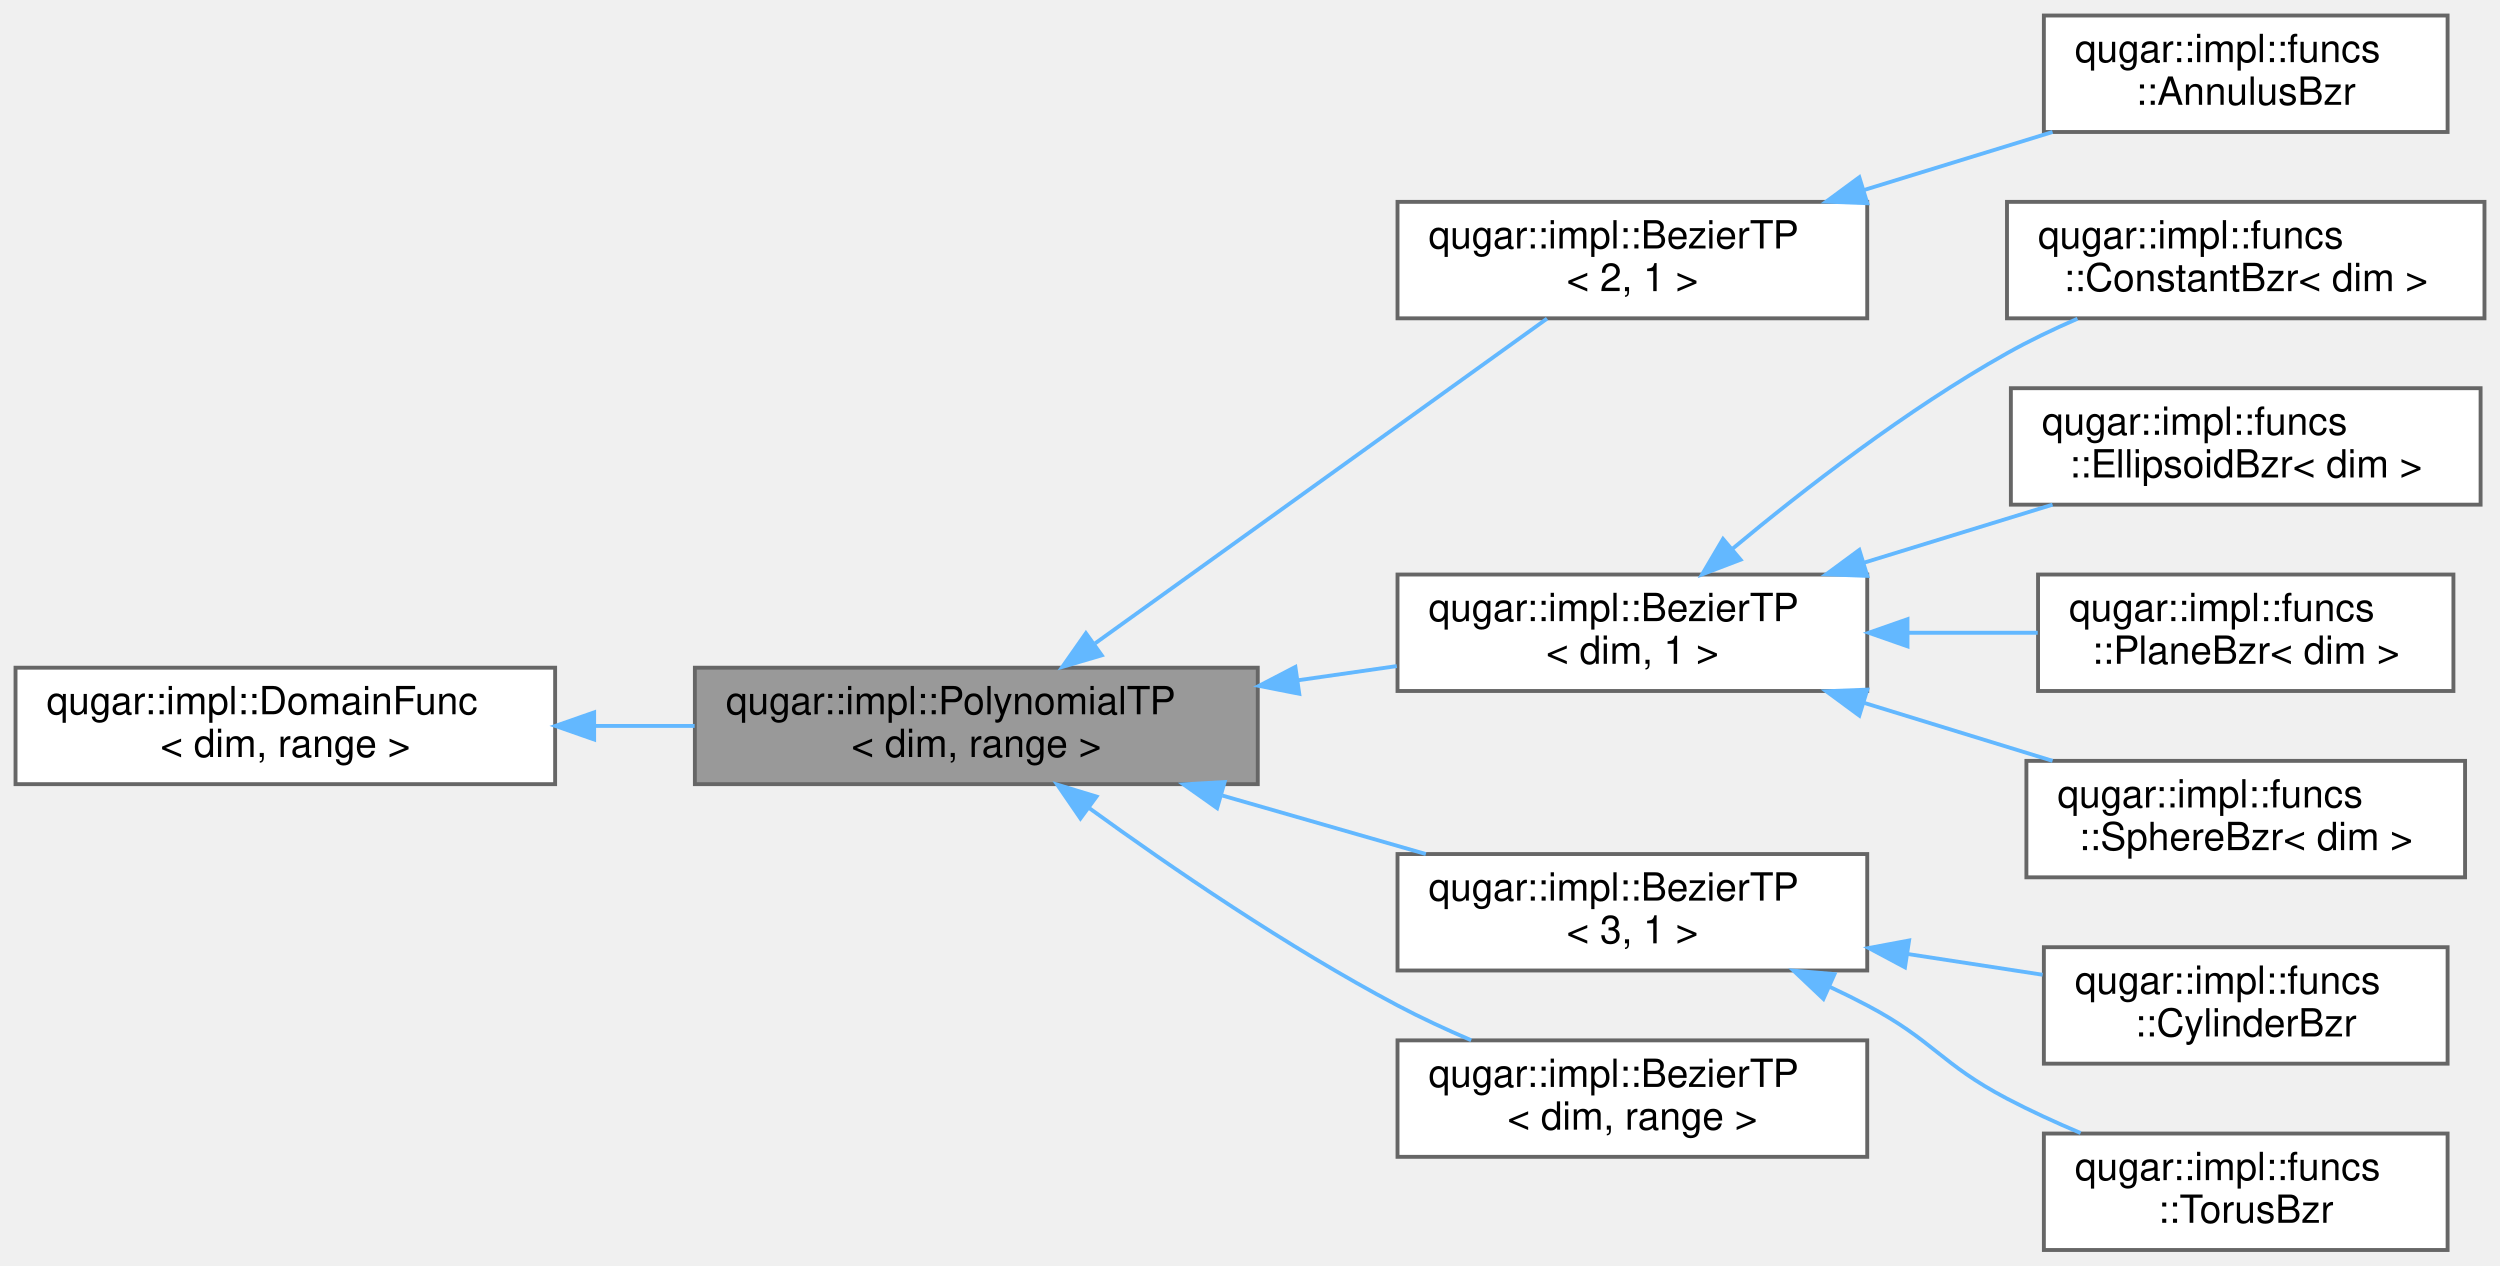
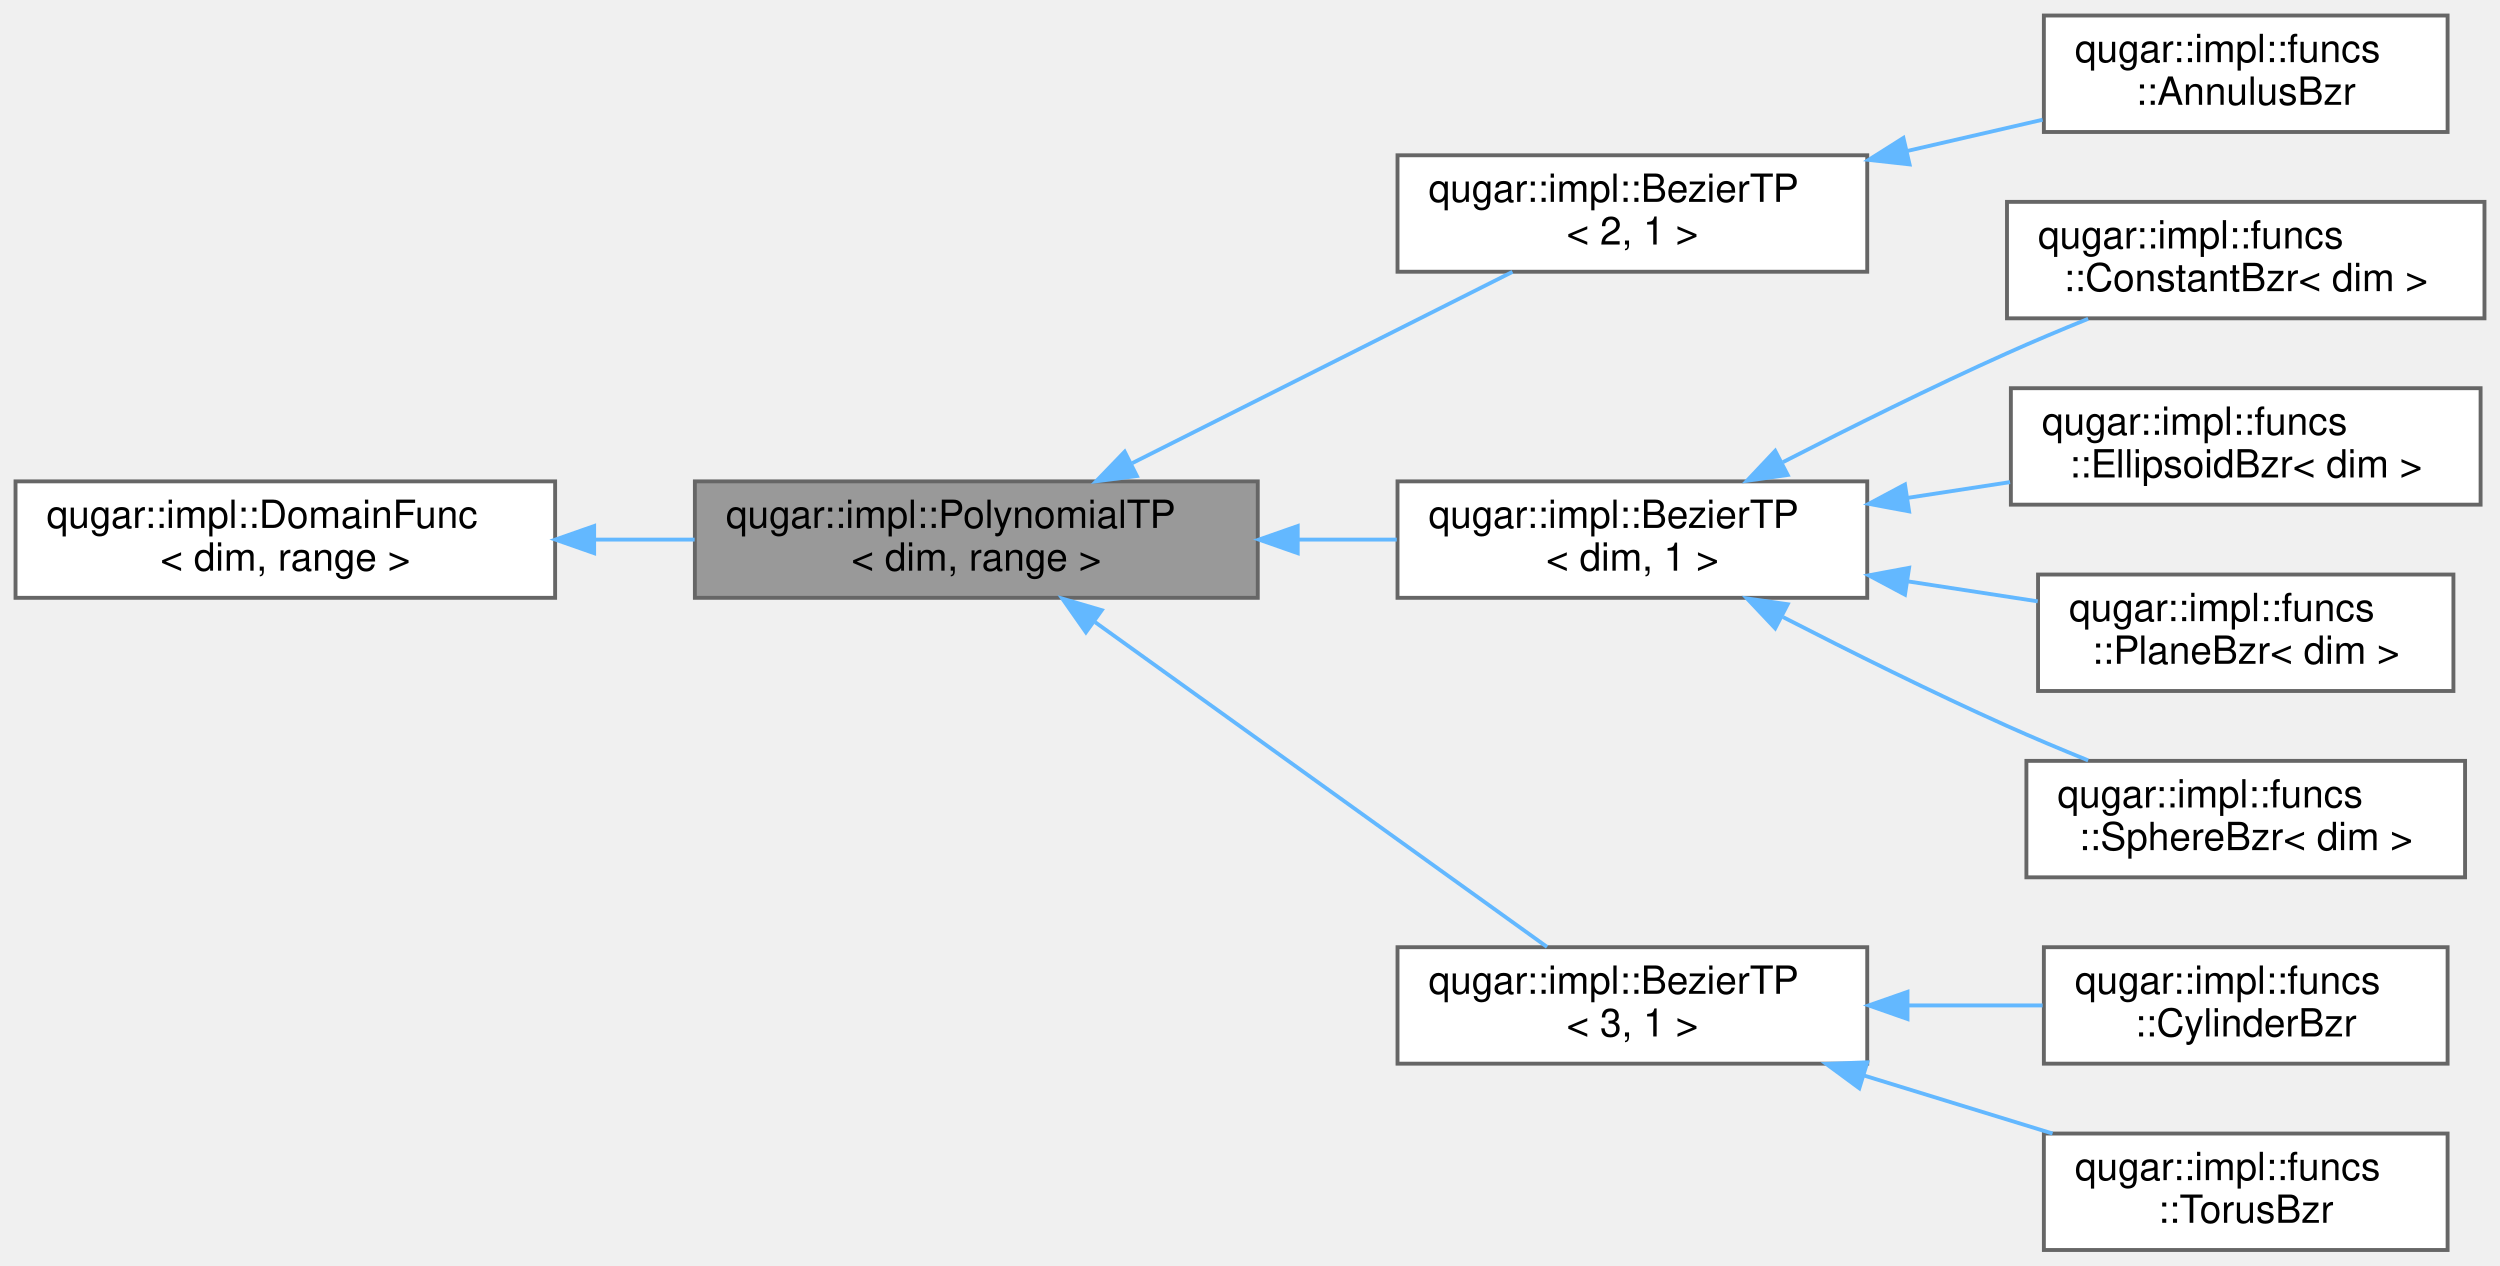
<svg xmlns="http://www.w3.org/2000/svg" xmlns:xlink="http://www.w3.org/1999/xlink" width="644pt" height="326pt" viewBox="0.00 0.00 644.00 326.00">
  <g id="graph0" class="graph" transform="scale(1 1) rotate(0) translate(4 322)">
    <g id="Node000001" class="node">
      <g id="a_Node000001">
        <a xlink:title="Base class for tensor-product polynomial functions.">
-           <polygon fill="#999999" stroke="#666666" points="320,-150 175,-150 175,-120 320,-120 320,-150" />
-           <text text-anchor="start" x="183" y="-138" font-family="Helvetica,sans-Serif" font-size="10.00">qugar::impl::PolynomialTP</text>
-           <text text-anchor="middle" x="247.5" y="-127" font-family="Helvetica,sans-Serif" font-size="10.00">&lt; dim, range &gt;</text>
+           <polygon fill="#999999" stroke="#666666" points="320,-198 175,-198 175,-168 320,-168 320,-198" />
+           <text text-anchor="start" x="183" y="-186" font-family="Helvetica,sans-Serif" font-size="10.00">qugar::impl::PolynomialTP</text>
+           <text text-anchor="middle" x="247.5" y="-175" font-family="Helvetica,sans-Serif" font-size="10.00">&lt; dim, range &gt;</text>
        </a>
      </g>
    </g>
    <g id="Node000003" class="node">
      <g id="a_Node000003">
        <a xlink:href="../../de/dca/classqugar_1_1impl_1_1BezierTP.html" target="_top" xlink:title=" ">
-           <polygon fill="white" stroke="#666666" points="477,-270 356,-270 356,-240 477,-240 477,-270" />
-           <text text-anchor="start" x="364" y="-258" font-family="Helvetica,sans-Serif" font-size="10.00">qugar::impl::BezierTP</text>
-           <text text-anchor="middle" x="416.5" y="-247" font-family="Helvetica,sans-Serif" font-size="10.00">&lt; 2, 1 &gt;</text>
+           <polygon fill="white" stroke="#666666" points="477,-282 356,-282 356,-252 477,-252 477,-282" />
+           <text text-anchor="start" x="364" y="-270" font-family="Helvetica,sans-Serif" font-size="10.00">qugar::impl::BezierTP</text>
+           <text text-anchor="middle" x="416.5" y="-259" font-family="Helvetica,sans-Serif" font-size="10.00">&lt; 2, 1 &gt;</text>
        </a>
      </g>
    </g>
    <g id="edge2_Node000001_Node000003" class="edge">
      <g id="a_edge2_Node000001_Node000003">
        <a xlink:title=" ">
-           <path fill="none" stroke="#63b8ff" d="M278.1,-156.27C311.54,-180.3 365.13,-218.8 394.52,-239.93" />
-           <polygon fill="#63b8ff" stroke="#63b8ff" points="279.81,-153.19 269.65,-150.2 275.73,-158.88 279.81,-153.19" />
+           <path fill="none" stroke="#63b8ff" d="M287.67,-202.7C317.62,-217.76 358.27,-238.21 385.62,-251.97" />
+           <polygon fill="#63b8ff" stroke="#63b8ff" points="288.86,-199.38 278.36,-198.02 285.72,-205.64 288.86,-199.38" />
        </a>
      </g>
    </g>
    <g id="Node000005" class="node">
      <g id="a_Node000005">
        <a xlink:href="../../de/dca/classqugar_1_1impl_1_1BezierTP.html" target="_top" xlink:title=" ">
-           <polygon fill="white" stroke="#666666" points="477,-174 356,-174 356,-144 477,-144 477,-174" />
-           <text text-anchor="start" x="364" y="-162" font-family="Helvetica,sans-Serif" font-size="10.00">qugar::impl::BezierTP</text>
-           <text text-anchor="middle" x="416.5" y="-151" font-family="Helvetica,sans-Serif" font-size="10.00">&lt; dim, 1 &gt;</text>
+           <polygon fill="white" stroke="#666666" points="477,-198 356,-198 356,-168 477,-168 477,-198" />
+           <text text-anchor="start" x="364" y="-186" font-family="Helvetica,sans-Serif" font-size="10.00">qugar::impl::BezierTP</text>
+           <text text-anchor="middle" x="416.5" y="-175" font-family="Helvetica,sans-Serif" font-size="10.00">&lt; dim, 1 &gt;</text>
        </a>
      </g>
    </g>
    <g id="edge4_Node000001_Node000005" class="edge">
      <g id="a_edge4_Node000001_Node000005">
        <a xlink:title=" ">
-           <path fill="none" stroke="#63b8ff" d="M330.34,-146.76C338.93,-148 347.54,-149.23 355.81,-150.42" />
-           <polygon fill="#63b8ff" stroke="#63b8ff" points="330.69,-143.28 320.29,-145.32 329.69,-150.2 330.69,-143.28" />
+           <path fill="none" stroke="#63b8ff" d="M330.34,-183C338.93,-183 347.54,-183 355.81,-183" />
+           <polygon fill="#63b8ff" stroke="#63b8ff" points="330.29,-179.5 320.29,-183 330.29,-186.5 330.29,-179.5" />
        </a>
      </g>
    </g>
    <g id="Node000010" class="node">
      <g id="a_Node000010">
        <a xlink:href="../../de/dca/classqugar_1_1impl_1_1BezierTP.html" target="_top" xlink:title=" ">
-           <polygon fill="white" stroke="#666666" points="477,-102 356,-102 356,-72 477,-72 477,-102" />
-           <text text-anchor="start" x="364" y="-90" font-family="Helvetica,sans-Serif" font-size="10.00">qugar::impl::BezierTP</text>
-           <text text-anchor="middle" x="416.5" y="-79" font-family="Helvetica,sans-Serif" font-size="10.00">&lt; 3, 1 &gt;</text>
+           <polygon fill="white" stroke="#666666" points="477,-78 356,-78 356,-48 477,-48 477,-78" />
+           <text text-anchor="start" x="364" y="-66" font-family="Helvetica,sans-Serif" font-size="10.00">qugar::impl::BezierTP</text>
+           <text text-anchor="middle" x="416.5" y="-55" font-family="Helvetica,sans-Serif" font-size="10.00">&lt; 3, 1 &gt;</text>
        </a>
      </g>
    </g>
    <g id="edge9_Node000001_Node000010" class="edge">
      <g id="a_edge9_Node000001_Node000010">
        <a xlink:title=" ">
-           <path fill="none" stroke="#63b8ff" d="M310.87,-117.07C328.13,-112.11 346.69,-106.78 363.3,-102" />
-           <polygon fill="#63b8ff" stroke="#63b8ff" points="309.53,-113.82 300.88,-119.94 311.46,-120.55 309.53,-113.82" />
-         </a>
-       </g>
-     </g>
-     <g id="Node000013" class="node">
-       <g id="a_Node000013">
-         <a xlink:href="../../de/dca/classqugar_1_1impl_1_1BezierTP.html" target="_top" xlink:title="dim-dimensional tensor-product Bezier polynomial function.">
-           <polygon fill="white" stroke="#666666" points="477,-54 356,-54 356,-24 477,-24 477,-54" />
-           <text text-anchor="start" x="364" y="-42" font-family="Helvetica,sans-Serif" font-size="10.00">qugar::impl::BezierTP</text>
-           <text text-anchor="middle" x="416.5" y="-31" font-family="Helvetica,sans-Serif" font-size="10.00">&lt; dim, range &gt;</text>
-         </a>
-       </g>
-     </g>
-     <g id="edge12_Node000001_Node000013" class="edge">
-       <g id="a_edge12_Node000001_Node000013">
-         <a xlink:title=" ">
-           <path fill="none" stroke="#63b8ff" d="M276.52,-113.88C297.65,-98.55 327.73,-77.96 356,-63 362.01,-59.82 368.53,-56.8 374.98,-54.03" />
-           <polygon fill="#63b8ff" stroke="#63b8ff" points="274.32,-111.16 268.33,-119.89 278.46,-116.8 274.32,-111.16" />
+           <path fill="none" stroke="#63b8ff" d="M278.1,-161.73C311.54,-137.7 365.13,-99.2 394.52,-78.07" />
+           <polygon fill="#63b8ff" stroke="#63b8ff" points="275.73,-159.12 269.65,-167.8 279.81,-164.81 275.73,-159.12" />
        </a>
      </g>
    </g>
    <g id="Node000002" class="node">
      <g id="a_Node000002">
        <a xlink:href="../../dd/d80/classqugar_1_1impl_1_1DomainFunc.html" target="_top" xlink:title="Domain functions.">
-           <polygon fill="white" stroke="#666666" points="139,-150 0,-150 0,-120 139,-120 139,-150" />
-           <text text-anchor="start" x="8" y="-138" font-family="Helvetica,sans-Serif" font-size="10.00">qugar::impl::DomainFunc</text>
-           <text text-anchor="middle" x="69.5" y="-127" font-family="Helvetica,sans-Serif" font-size="10.00">&lt; dim, range &gt;</text>
+           <polygon fill="white" stroke="#666666" points="139,-198 0,-198 0,-168 139,-168 139,-198" />
+           <text text-anchor="start" x="8" y="-186" font-family="Helvetica,sans-Serif" font-size="10.00">qugar::impl::DomainFunc</text>
+           <text text-anchor="middle" x="69.5" y="-175" font-family="Helvetica,sans-Serif" font-size="10.00">&lt; dim, range &gt;</text>
        </a>
      </g>
    </g>
    <g id="edge1_Node000001_Node000002" class="edge">
      <g id="a_edge1_Node000001_Node000002">
        <a xlink:title=" ">
-           <path fill="none" stroke="#63b8ff" d="M149.08,-135C157.69,-135 166.42,-135 174.94,-135" />
-           <polygon fill="#63b8ff" stroke="#63b8ff" points="149.05,-131.5 139.05,-135 149.05,-138.5 149.05,-131.5" />
+           <path fill="none" stroke="#63b8ff" d="M149.08,-183C157.69,-183 166.42,-183 174.94,-183" />
+           <polygon fill="#63b8ff" stroke="#63b8ff" points="149.05,-179.5 139.05,-183 149.05,-186.5 149.05,-179.5" />
        </a>
      </g>
    </g>
    <g id="Node000004" class="node">
      <g id="a_Node000004">
        <a xlink:href="../../dc/d68/classqugar_1_1impl_1_1funcs_1_1AnnulusBzr.html" target="_top" xlink:title="2D annulus function. The function is defined by the annulus center and outer and inner radii....">
          <polygon fill="white" stroke="#666666" points="626.5,-318 522.5,-318 522.5,-288 626.5,-288 626.5,-318" />
          <text text-anchor="start" x="530.5" y="-306" font-family="Helvetica,sans-Serif" font-size="10.00">qugar::impl::funcs</text>
          <text text-anchor="middle" x="574.5" y="-295" font-family="Helvetica,sans-Serif" font-size="10.00">::AnnulusBzr</text>
        </a>
      </g>
    </g>
    <g id="edge3_Node000003_Node000004" class="edge">
      <g id="a_edge3_Node000003_Node000004">
        <a xlink:title=" ">
-           <path fill="none" stroke="#63b8ff" d="M476.22,-273.07C492.21,-277.99 509.36,-283.27 524.74,-288" />
-           <polygon fill="#63b8ff" stroke="#63b8ff" points="477.02,-269.65 466.43,-270.06 474.96,-276.34 477.02,-269.65" />
+           <path fill="none" stroke="#63b8ff" d="M487.17,-283.08C498.95,-285.8 510.98,-288.57 522.18,-291.16" />
+           <polygon fill="#63b8ff" stroke="#63b8ff" points="487.9,-279.65 477.37,-280.82 486.32,-286.47 487.9,-279.65" />
        </a>
      </g>
    </g>
    <g id="Node000006" class="node">
      <g id="a_Node000006">
        <a xlink:href="../../dd/da4/classqugar_1_1impl_1_1funcs_1_1ConstantBzr.html" target="_top" xlink:title="Dimension independent constant function.">
          <polygon fill="white" stroke="#666666" points="636,-270 513,-270 513,-240 636,-240 636,-270" />
          <text text-anchor="start" x="521" y="-258" font-family="Helvetica,sans-Serif" font-size="10.00">qugar::impl::funcs</text>
          <text text-anchor="middle" x="574.5" y="-247" font-family="Helvetica,sans-Serif" font-size="10.00">::ConstantBzr&lt; dim &gt;</text>
        </a>
      </g>
    </g>
    <g id="edge5_Node000005_Node000006" class="edge">
      <g id="a_edge5_Node000005_Node000006">
        <a xlink:title=" ">
-           <path fill="none" stroke="#63b8ff" d="M442.16,-180.53C460.73,-195.99 487.3,-216.56 513,-231 518.71,-234.21 524.94,-237.2 531.16,-239.9" />
-           <polygon fill="#63b8ff" stroke="#63b8ff" points="444.37,-177.82 434.47,-174.04 439.85,-183.16 444.37,-177.82" />
+           <path fill="none" stroke="#63b8ff" d="M455.28,-202.95C472.68,-211.89 493.71,-222.35 513,-231 519.7,-234.01 526.9,-237.03 533.91,-239.88" />
+           <polygon fill="#63b8ff" stroke="#63b8ff" points="456.51,-199.65 446.02,-198.16 453.29,-205.86 456.51,-199.65" />
        </a>
      </g>
    </g>
    <g id="Node000007" class="node">
      <g id="a_Node000007">
        <a xlink:href="../../d6/d06/classqugar_1_1impl_1_1funcs_1_1EllipsoidBzr.html" target="_top" xlink:title="Dimension independent ellipsoidal function. The function is defined by the ellipsoid's semi-axes and ...">
          <polygon fill="white" stroke="#666666" points="635,-222 514,-222 514,-192 635,-192 635,-222" />
          <text text-anchor="start" x="522" y="-210" font-family="Helvetica,sans-Serif" font-size="10.00">qugar::impl::funcs</text>
          <text text-anchor="middle" x="574.5" y="-199" font-family="Helvetica,sans-Serif" font-size="10.00">::EllipsoidBzr&lt; dim &gt;</text>
        </a>
      </g>
    </g>
    <g id="edge6_Node000005_Node000007" class="edge">
      <g id="a_edge6_Node000005_Node000007">
        <a xlink:title=" ">
-           <path fill="none" stroke="#63b8ff" d="M476.22,-177.07C492.21,-181.99 509.36,-187.27 524.74,-192" />
-           <polygon fill="#63b8ff" stroke="#63b8ff" points="477.02,-173.65 466.43,-174.06 474.96,-180.34 477.02,-173.65" />
+           <path fill="none" stroke="#63b8ff" d="M487.27,-193.73C496.13,-195.1 505.12,-196.48 513.79,-197.81" />
+           <polygon fill="#63b8ff" stroke="#63b8ff" points="487.78,-190.27 477.37,-192.21 486.72,-197.19 487.78,-190.27" />
        </a>
      </g>
    </g>
    <g id="Node000008" class="node">
      <g id="a_Node000008">
        <a xlink:href="../../dd/d35/classqugar_1_1impl_1_1funcs_1_1PlaneBzr.html" target="_top" xlink:title="Plane function.">
          <polygon fill="white" stroke="#666666" points="628,-174 521,-174 521,-144 628,-144 628,-174" />
          <text text-anchor="start" x="529" y="-162" font-family="Helvetica,sans-Serif" font-size="10.00">qugar::impl::funcs</text>
          <text text-anchor="middle" x="574.5" y="-151" font-family="Helvetica,sans-Serif" font-size="10.00">::PlaneBzr&lt; dim &gt;</text>
        </a>
      </g>
    </g>
    <g id="edge7_Node000005_Node000008" class="edge">
      <g id="a_edge7_Node000005_Node000008">
        <a xlink:title=" ">
-           <path fill="none" stroke="#63b8ff" d="M487.57,-159C498.78,-159 510.21,-159 520.92,-159" />
-           <polygon fill="#63b8ff" stroke="#63b8ff" points="487.37,-155.5 477.37,-159 487.37,-162.5 487.37,-155.5" />
+           <path fill="none" stroke="#63b8ff" d="M487.57,-172.22C498.78,-170.5 510.21,-168.74 520.92,-167.09" />
+           <polygon fill="#63b8ff" stroke="#63b8ff" points="486.72,-168.81 477.37,-173.79 487.78,-175.73 486.72,-168.81" />
        </a>
      </g>
    </g>
    <g id="Node000009" class="node">
      <g id="a_Node000009">
        <a xlink:href="../../d1/dfc/classqugar_1_1impl_1_1funcs_1_1SphereBzr.html" target="_top" xlink:title="Dimension independent spherical function. The function is defined by its center and radius....">
          <polygon fill="white" stroke="#666666" points="631,-126 518,-126 518,-96 631,-96 631,-126" />
          <text text-anchor="start" x="526" y="-114" font-family="Helvetica,sans-Serif" font-size="10.00">qugar::impl::funcs</text>
          <text text-anchor="middle" x="574.5" y="-103" font-family="Helvetica,sans-Serif" font-size="10.00">::SphereBzr&lt; dim &gt;</text>
        </a>
      </g>
    </g>
    <g id="edge8_Node000005_Node000009" class="edge">
      <g id="a_edge8_Node000005_Node000009">
        <a xlink:title=" ">
-           <path fill="none" stroke="#63b8ff" d="M476.22,-140.93C492.21,-136.01 509.36,-130.73 524.74,-126" />
-           <polygon fill="#63b8ff" stroke="#63b8ff" points="474.96,-137.66 466.43,-143.94 477.02,-144.35 474.96,-137.66" />
+           <path fill="none" stroke="#63b8ff" d="M455.28,-163.05C472.68,-154.11 493.71,-143.65 513,-135 519.7,-131.99 526.9,-128.97 533.91,-126.12" />
+           <polygon fill="#63b8ff" stroke="#63b8ff" points="453.29,-160.14 446.02,-167.84 456.51,-166.35 453.29,-160.14" />
        </a>
      </g>
    </g>
    <g id="Node000011" class="node">
      <g id="a_Node000011">
        <a xlink:href="../../dc/de2/classqugar_1_1impl_1_1funcs_1_1CylinderBzr.html" target="_top" xlink:title="Infinite cylinder.">
          <polygon fill="white" stroke="#666666" points="626.5,-78 522.5,-78 522.5,-48 626.5,-48 626.5,-78" />
          <text text-anchor="start" x="530.5" y="-66" font-family="Helvetica,sans-Serif" font-size="10.00">qugar::impl::funcs</text>
          <text text-anchor="middle" x="574.5" y="-55" font-family="Helvetica,sans-Serif" font-size="10.00">::CylinderBzr</text>
        </a>
      </g>
    </g>
    <g id="edge10_Node000010_Node000011" class="edge">
      <g id="a_edge10_Node000010_Node000011">
        <a xlink:title=" ">
-           <path fill="none" stroke="#63b8ff" d="M487.53,-76.23C499.19,-74.43 511.09,-72.6 522.18,-70.9" />
-           <polygon fill="#63b8ff" stroke="#63b8ff" points="486.72,-72.81 477.37,-77.79 487.78,-79.73 486.72,-72.81" />
+           <path fill="none" stroke="#63b8ff" d="M487.53,-63C499.19,-63 511.09,-63 522.18,-63" />
+           <polygon fill="#63b8ff" stroke="#63b8ff" points="487.37,-59.5 477.37,-63 487.37,-66.5 487.37,-59.5" />
        </a>
      </g>
    </g>
    <g id="Node000012" class="node">
      <g id="a_Node000012">
        <a xlink:href="../../d0/dc9/classqugar_1_1impl_1_1funcs_1_1TorusBzr.html" target="_top" xlink:title="3D torus function. The function is defined by the torus center, axis, and major and inner radii....">
          <polygon fill="white" stroke="#666666" points="626.5,-30 522.5,-30 522.5,0 626.5,0 626.5,-30" />
          <text text-anchor="start" x="530.5" y="-18" font-family="Helvetica,sans-Serif" font-size="10.00">qugar::impl::funcs</text>
          <text text-anchor="middle" x="574.5" y="-7" font-family="Helvetica,sans-Serif" font-size="10.00">::TorusBzr</text>
        </a>
      </g>
    </g>
    <g id="edge11_Node000010_Node000012" class="edge">
      <g id="a_edge11_Node000010_Node000012">
        <a xlink:title=" ">
-           <path fill="none" stroke="#63b8ff" d="M467.38,-67.77C470.67,-66.23 473.9,-64.64 477,-63 494.01,-54.02 495.97,-47.93 513,-39 519,-35.85 525.52,-32.86 531.97,-30.13" />
-           <polygon fill="#63b8ff" stroke="#63b8ff" points="465.71,-64.68 458.02,-71.96 468.57,-71.07 465.71,-64.68" />
+           <path fill="none" stroke="#63b8ff" d="M476.22,-44.93C492.21,-40.01 509.36,-34.73 524.74,-30" />
+           <polygon fill="#63b8ff" stroke="#63b8ff" points="474.96,-41.66 466.43,-47.94 477.02,-48.35 474.96,-41.66" />
        </a>
      </g>
    </g>
  </g>
</svg>
